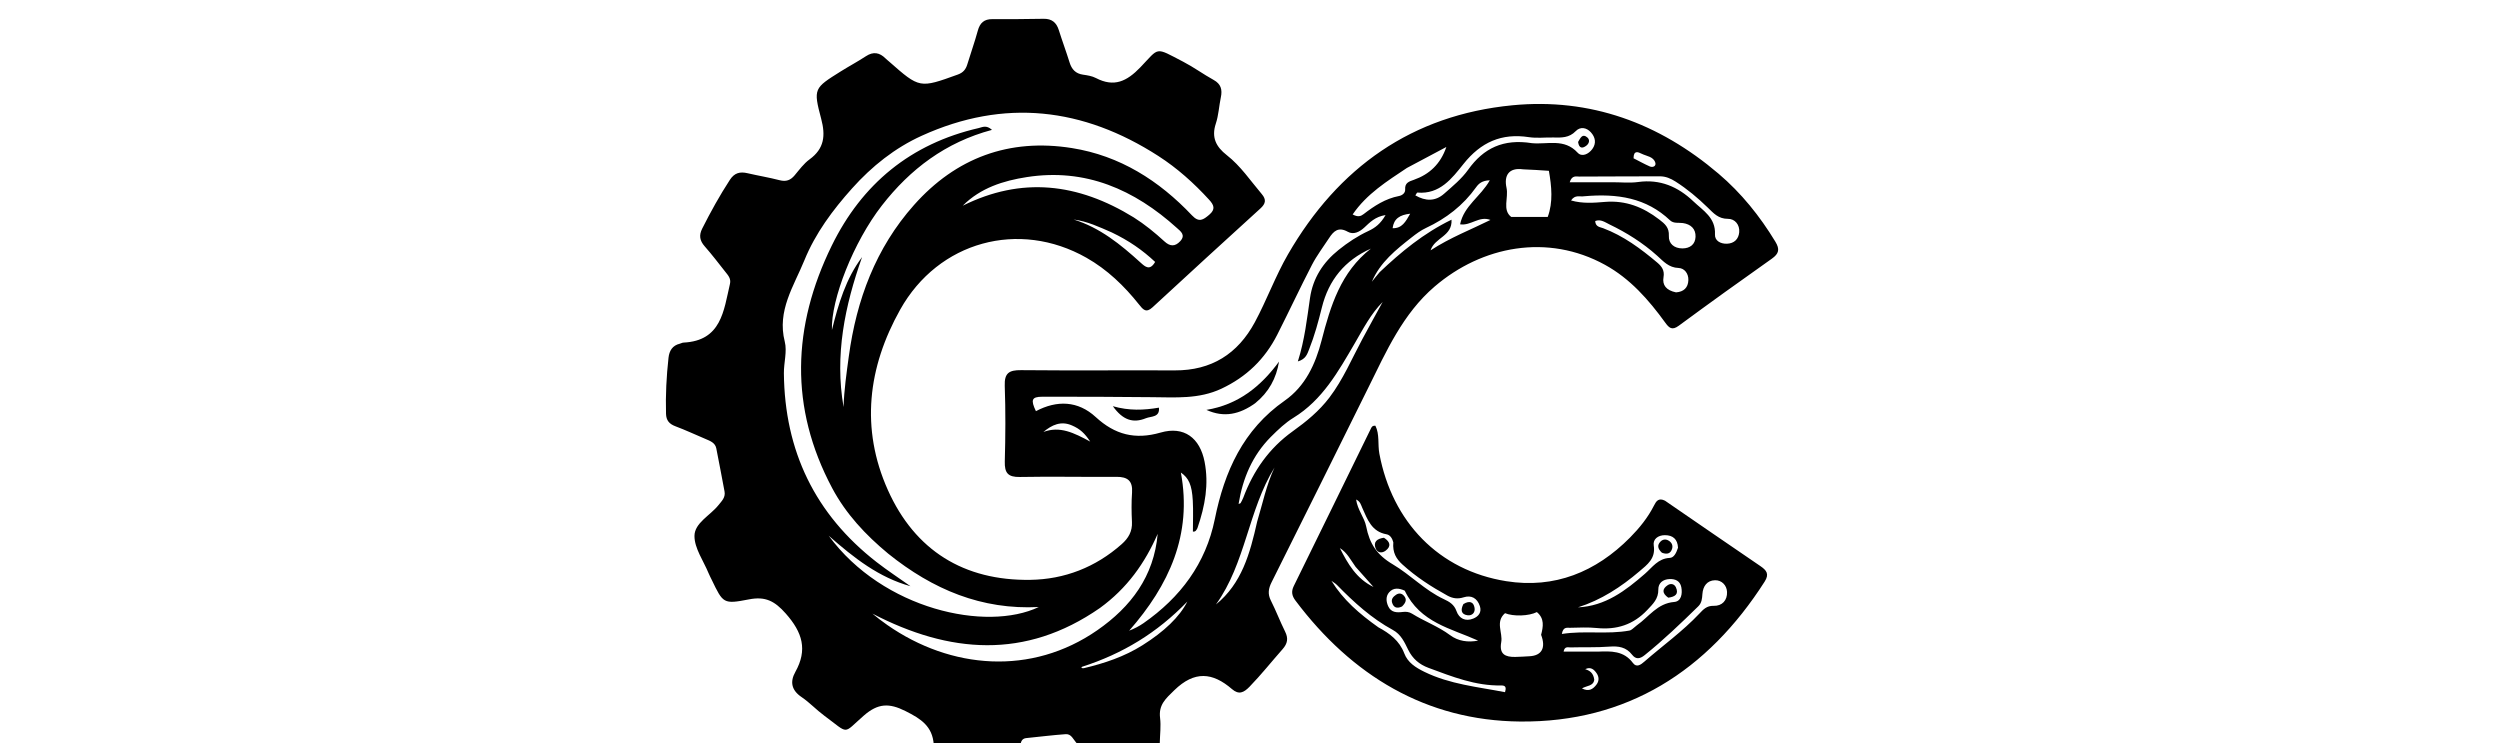
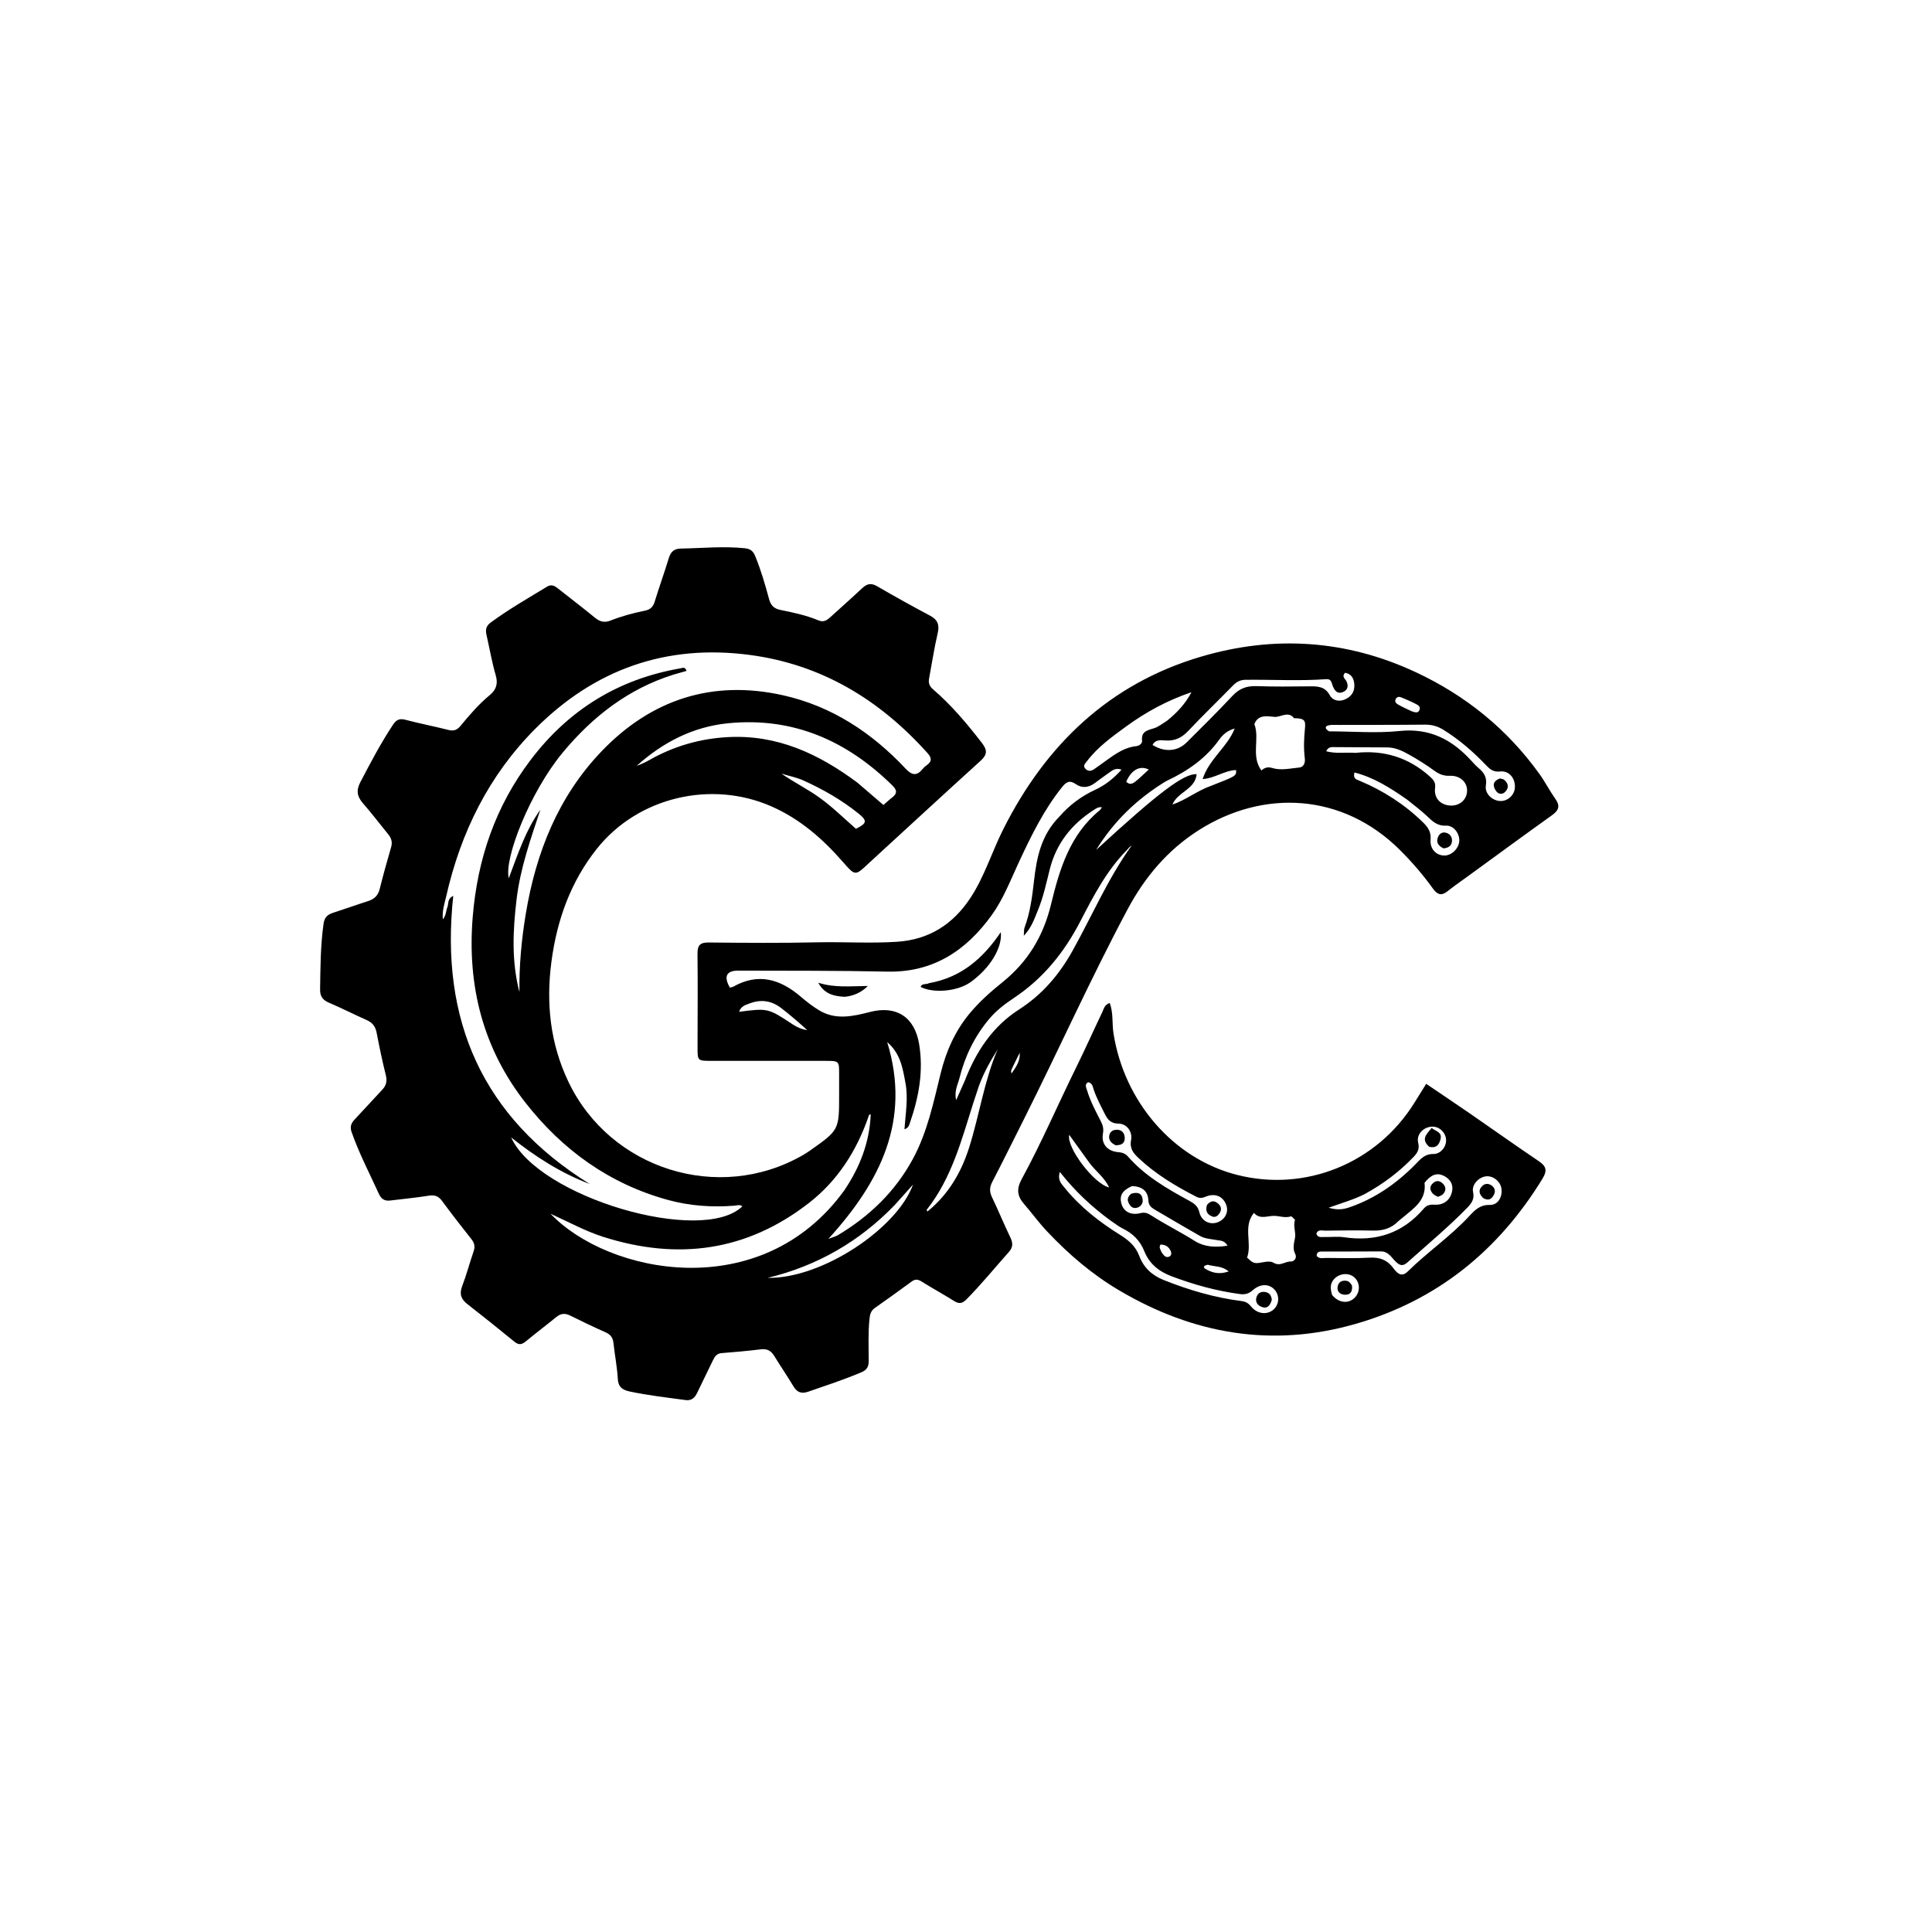
- <svg xmlns="http://www.w3.org/2000/svg" version="1.1" id="Layer_1" x="0px" y="0px" width="100%" viewBox="0 0 1024 304" enable-background="new 0 0 1024 304" xml:space="preserve">
-   <path fill="#000000" opacity="1" stroke="none" d=" M382.469,305   C381.948,297.431 377.19,294.424 370.91,291.266   C364.12,287.851 359.596,288.074 353.815,293.111   C344.961,300.827 348.064,300.832 337.577,293.108   C334.365,290.742 331.606,287.737 328.311,285.513   C324.169,282.717 323.518,279.251 325.756,275.253   C330.857,266.137 328.689,259.051 321.871,251.329   C317.28,246.128 313.461,244.21 306.817,245.498   C296.27,247.544 296.202,247.196 291.511,237.466   C291.077,236.566 290.6,235.682 290.221,234.759   C288.135,229.679 284.425,224.58 284.455,219.506   C284.487,214.198 290.886,211.161 294.258,206.933   C295.612,205.234 297.248,203.763 296.762,201.256   C295.623,195.378 294.584,189.48 293.386,183.615   C292.929,181.378 290.931,180.626 289.065,179.836   C284.925,178.085 280.845,176.175 276.64,174.596   C274.115,173.647 272.879,172.194 272.802,169.469   C272.584,161.794 272.975,154.153 273.822,146.531   C274.142,143.646 275.448,141.488 278.492,140.766   C278.977,140.651 279.44,140.353 279.922,140.331   C295.49,139.597 296.42,127.306 298.994,116.271   C299.496,114.123 298.243,112.791 297.122,111.373   C294.333,107.844 291.604,104.257 288.634,100.884   C286.598,98.572 286.233,96.387 287.625,93.627   C291.079,86.781 294.772,80.092 298.965,73.658   C300.851,70.765 303.118,70.237 306.19,70.95   C310.567,71.967 315.016,72.694 319.362,73.821   C321.991,74.504 323.803,73.824 325.482,71.818   C327.405,69.522 329.237,66.996 331.614,65.262   C337.648,60.859 338.184,55.545 336.364,48.682   C333.062,36.238 333.394,36.128 344.418,29.218   C347.802,27.096 351.344,25.219 354.679,23.025   C357.723,21.022 360.275,21.511 362.72,23.938   C363.192,24.407 363.724,24.814 364.224,25.255   C376.689,36.229 376.675,36.191 392.335,30.532   C394.474,29.759 395.575,28.459 396.199,26.4   C397.598,21.782 399.235,17.23 400.504,12.577   C401.379,9.37 403.099,7.81 406.488,7.833   C413.485,7.882 420.485,7.813 427.482,7.698   C430.821,7.644 432.711,9.21 433.688,12.325   C435.083,16.769 436.716,21.139 438.1,25.586   C438.978,28.406 440.567,30.15 443.603,30.585   C445.405,30.843 447.321,31.143 448.901,31.969   C456.33,35.846 461.562,33.322 467.08,27.581   C475.051,19.287 472.828,19.161 484.672,25.302   C488.95,27.519 492.873,30.414 497.1,32.741   C500.139,34.415 500.714,36.737 500.061,39.85   C499.311,43.429 499.143,47.178 498.003,50.615   C496.126,56.279 498.074,60.104 502.483,63.543   C508.181,67.987 512.189,74.034 516.82,79.489   C518.771,81.786 518.409,83.435 516.265,85.385   C501.479,98.834 486.735,112.33 472.056,125.895   C469.397,128.352 468.166,126.76 466.548,124.726   C460.484,117.102 453.513,110.395 445.008,105.573   C417.376,89.907 384.394,98.829 368.713,126.819   C355.475,150.448 352.397,175.518 363.668,200.709   C374.764,225.506 394.86,237.91 422.024,237.505   C436.012,237.297 448.733,232.374 459.43,222.901   C462.238,220.414 463.834,217.658 463.648,213.794   C463.456,209.804 463.402,205.781 463.683,201.801   C464.025,196.961 461.899,195.272 457.25,195.312   C444.085,195.425 430.915,195.113 417.755,195.371   C412.845,195.467 411.435,193.713 411.563,189.008   C411.843,178.683 411.916,168.335 411.544,158.016   C411.355,152.766 413.36,151.566 418.216,151.614   C439.213,151.822 460.213,151.625 481.212,151.713   C496.199,151.775 506.979,144.975 513.985,131.976   C518.883,122.888 522.391,113.125 527.574,104.152   C548.13,68.569 578.376,47.108 619.492,43.121   C651.392,40.028 679.528,50.395 703.911,71.139   C713.285,79.114 720.832,88.519 727.194,99.002   C729.072,102.099 728.679,103.887 725.74,105.962   C712.946,114.993 700.229,124.135 687.62,133.421   C684.845,135.464 683.649,134.311 682.072,132.137   C675.276,122.763 667.699,114.126 657.385,108.461   C633.865,95.544 607.033,100.741 587.629,117.363   C574.588,128.534 567.825,143.908 560.433,158.841   C547.284,185.405 534.106,211.954 520.851,238.466   C519.553,241.062 519.185,243.291 520.549,245.985   C522.652,250.142 524.303,254.526 526.377,258.698   C527.758,261.475 527.405,263.57 525.34,265.906   C520.819,271.019 516.58,276.369 511.812,281.282   C509.461,283.706 507.436,284.679 504.647,282.274   C496.636,275.367 489.28,274.675 480.996,282.722   C477.385,286.23 474.511,288.742 475.17,294.081   C475.575,297.355 475.13,300.734 475.033,304.533   C463.979,305 452.958,305 441.283,304.72   C439.531,302.871 438.888,300.54 436.49,300.716   C431.102,301.11 425.734,301.774 420.356,302.32   C418.727,302.485 418.196,303.588 418,305   C406.312,305 394.625,305 382.469,305  M363.782,226.754   C354.583,219.148 346.502,210.518 340.868,199.937   C323.295,166.934 324.516,133.671 340.65,100.685   C353.066,75.3 373.062,58.851 400.887,52.448   C402.411,52.097 403.972,51.08 406.32,53.197   C387.298,58.274 372.796,69.291 361.227,84.163   C349.595,99.116 340.334,122.648 340.752,135.187   C343.445,124.39 346.466,114.139 353.112,105.294   C346.035,125.276 341.833,145.524 345.527,166.726   C345.734,159.738 346.74,152.827 347.68,145.911   C350.823,122.794 358.708,101.601 374.359,83.992   C391.575,64.622 413.351,56.564 439.033,60.645   C458.694,63.769 474.751,73.959 488.266,88.249   C491.123,91.27 492.869,90.028 495.293,87.971   C497.97,85.699 497.244,83.984 495.239,81.793   C489.017,74.994 482.195,68.875 474.459,63.894   C443.647,44.058 411.335,40.259 377.554,55.597   C366.515,60.61 357.133,68.099 349.027,77.145   C341.08,86.012 333.974,95.573 329.492,106.585   C325.178,117.183 318.2,127.221 321.44,139.936   C322.462,143.95 321.04,148.537 321.08,152.858   C321.382,184.688 333.833,210.617 359.039,230.221   C363.522,233.708 368.294,236.824 372.933,240.112   C360.073,236.554 349.968,228.687 339.425,219.421   C361.708,249.723 404.071,258.864 425.479,248.635   C402.11,249.838 382.148,241.527 363.782,226.754  M490.464,216.338   C490.059,217.043 489.775,217.901 488.611,217.735   C488.611,213.518 488.802,209.289 488.566,205.083   C488.202,198.582 486.92,195.812 483.686,193.556   C488.418,219.016 478.815,239.725 462.505,258.332   C464.704,257.456 466.626,256.473 468.381,255.249   C483.47,244.728 493.902,230.835 497.584,212.648   C501.551,193.058 509.182,176.014 526.221,164.102   C534.627,158.225 538.816,149.162 541.321,139.45   C544.981,125.257 549.198,111.427 561.523,101.832   C550.805,106.609 544.226,114.727 541.449,125.901   C540.001,131.725 538.443,137.51 536.212,143.083   C535.477,144.919 534.908,147.096 531.603,148.04   C534.433,139.071 535.343,130.523 536.586,122.03   C537.782,113.861 541.945,107.458 548.303,102.353   C552.085,99.316 556.099,96.661 560.508,94.611   C563.214,93.353 565.518,91.64 567.527,88.083   C563.231,88.768 561.071,91.115 558.847,93.179   C556.817,95.064 554.368,96.227 552.054,94.933   C548.17,92.76 546.231,94.7 544.367,97.552   C542.001,101.172 539.36,104.654 537.38,108.477   C532.483,117.936 527.977,127.596 523.159,137.097   C518.098,147.078 510.542,154.402 500.279,159.216   C491.064,163.538 481.478,162.759 471.851,162.684   C456.863,162.567 441.875,162.437 426.888,162.502   C422.574,162.521 422.104,163.791 424.314,168.411   C432.951,163.849 441.538,164.135 448.81,170.824   C456.678,178.061 464.937,180.199 475.379,177.18   C484.995,174.4 491.508,179.376 493.404,189.171   C495.17,198.291 493.655,207.051 490.464,216.338  M450.494,249.061   C419.935,270.26 388.857,267.688 357.328,251.329   C359.27,252.961 361.324,254.523 363.438,255.997   C389.491,274.159 422.52,276.846 449.459,258.142   C463.235,248.578 472.669,236.076 474.189,218.663   C468.978,230.606 461.709,240.924 450.494,249.061  M464.376,89.05   C468.898,91.907 473.018,95.279 476.953,98.884   C479.151,100.896 481.218,101.168 483.412,98.8   C485.752,96.274 483.606,94.778 482.117,93.431   C464.625,77.616 444.581,68.798 420.587,72.535   C411.021,74.024 401.668,76.915 394.334,84.259   C418.421,72.288 441.456,74.942 464.376,89.05  M623.892,69.36   C617.905,68.514 615.99,72.002 617.066,76.903   C617.974,81.038 615.243,85.969 619.006,88.865   C624.261,88.865 628.901,88.865 633.945,88.865   C636.201,82.798 635.536,76.313 634.422,69.965   C630.757,69.716 627.598,69.5 623.892,69.36  M520.488,178.995   C512.998,186.574 509.049,195.814 507.323,206.419   C507.849,206.212 508.078,206.196 508.137,206.087   C508.53,205.36 508.957,204.639 509.245,203.867   C513.364,192.823 519.813,183.594 529.523,176.642   C535.059,172.679 540.325,168.371 544.535,162.824   C550.137,155.444 553.683,146.977 558.008,138.917   C560.744,133.817 563.558,128.758 566.337,123.681   C561.411,128.664 558.334,134.752 554.905,140.624   C548.179,152.141 541.67,163.85 529.787,171.133   C526.497,173.149 523.711,175.787 520.488,178.995  M627.497,58.645   C633.846,59.243 640.734,56.572 646.188,62.533   C647.922,64.428 650.668,63.164 652.216,61.045   C653.946,58.677 653.456,56.216 651.625,54.197   C649.833,52.222 647.287,51.77 645.419,53.71   C642.726,56.506 639.562,56.396 636.217,56.316   C632.893,56.236 629.502,56.679 626.25,56.179   C615.031,54.456 606.564,58.234 599.452,67.147   C594.756,73.032 589.762,79.703 580.538,78.874   C580.384,78.86 580.183,79.362 579.725,80.032   C583.912,82.45 587.888,82.538 591.499,79.36   C594.988,76.291 598.698,73.244 601.363,69.51   C607.67,60.675 615.744,56.769 627.497,58.645  M660.502,74.646   C663.995,74.64 667.543,75.029 670.97,74.552   C679.955,73.302 687.303,76.466 693.593,82.465   C697.547,86.236 702.794,89.152 702.453,96.016   C702.324,98.61 704.733,99.935 707.407,99.825   C710.352,99.705 712.115,97.916 712.379,95.162   C712.678,92.04 710.576,89.614 707.816,89.637   C703.85,89.672 701.845,87.311 699.489,85.019   C695.428,81.068 691.111,77.432 686.317,74.379   C684.315,73.104 682.263,72.203 679.808,72.217   C668.831,72.279 657.854,72.242 646.878,72.323   C645.613,72.332 643.849,71.697 642.958,74.645   C648.732,74.645 654.118,74.645 660.502,74.646  M576.268,68.794   C568.188,74.206 559.855,79.34 554.047,87.838   C556.281,89.057 557.458,88.534 558.546,87.695   C562.913,84.333 567.456,81.36 573.017,80.29   C574.349,80.034 575.654,79.066 575.554,77.586   C575.371,74.867 577.162,74.338 579.111,73.654   C585.474,71.418 590.048,67.192 592.424,60.2   C587.246,62.937 582.067,65.673 576.268,68.794  M565.109,111.482   C573.858,103.211 583.044,95.56 594.544,89.985   C594.937,96.847 587.703,97.189 585.952,102.551   C594.119,97.243 602.483,94.066 610.486,90.091   C605.873,88.296 602.482,92.564 598.059,91.881   C599.586,84.326 606.523,80.476 610.219,73.854   C607.06,73.935 605.661,75.228 604.631,76.673   C599.304,84.145 592.341,89.512 584.077,93.375   C581.992,94.349 580.075,95.768 578.253,97.202   C571.792,102.285 565.32,107.382 561.906,115.413   C562.811,114.258 563.717,113.103 565.109,111.482  M648.849,80.389   C647.192,80.708 645.178,79.583 643.504,82.109   C648.297,83.478 652.952,83.063 657.396,82.7   C665.933,82.002 673.016,84.838 679.607,89.896   C681.953,91.697 683.735,93.158 683.568,96.641   C683.416,99.8 685.756,101.76 689.132,101.749   C692.244,101.739 694.37,100.094 694.494,97.01   C694.627,93.735 692.535,91.825 689.311,91.367   C687.525,91.113 685.528,91.647 684.058,90.253   C674.323,81.024 662.486,79.185 648.849,80.389  M686.498,119.755   C689.637,119.535 691.456,117.856 691.555,114.719   C691.64,112.029 689.938,109.842 687.536,109.761   C683.495,109.624 681.311,107.019 678.754,104.724   C672.893,99.466 666.293,95.312 659.227,91.912   C657.48,91.071 655.641,89.647 653.393,90.534   C653.516,92.956 655.36,92.986 656.625,93.463   C665.003,96.623 672.039,101.855 678.799,107.546   C680.678,109.129 681.856,110.774 681.377,113.531   C680.812,116.782 682.48,118.931 686.498,119.755  M514.94,213.622   C517.184,206.212 518.712,198.575 522.042,191.494   C511.228,209.021 510.249,230.666 498.049,247.592   C508.624,238.994 511.965,226.847 514.94,213.622  M455.363,95.197   C450.319,93 445.333,90.631 439.758,89.914   C450.549,93.238 458.999,100.137 467.131,107.521   C469.086,109.297 470.967,111.033 473.143,107.286   C468.013,102.461 462.345,98.529 455.363,95.197  M443.204,273.117   C442.827,273.418 442.893,273.62 443.407,273.701   C443.569,273.727 443.746,273.737 443.904,273.7   C452.36,271.7 460.534,268.966 467.945,264.299   C476.837,258.699 483.132,252.718 486.346,246.392   C473.889,259.279 459.797,267.785 443.204,273.117  M439.097,174.269   C434.581,172.288 430.892,174.012 427.376,176.939   C434.122,174.401 439.86,177.264 446.553,180.882   C444.33,177.504 442.381,175.684 439.097,174.269  M669.101,64.834   C671.309,65.956 673.476,67.172 675.74,68.167   C677.07,68.752 678.437,67.998 678.019,66.633   C677.246,64.112 674.435,63.982 672.431,62.981   C670.978,62.256 669.124,61.432 669.101,64.834  M570.407,93.479   C574.251,93.577 575.706,90.896 577.626,87.53   C573.362,88.003 570.913,89.545 570.407,93.479  z" />
-   <path fill="#000000" opacity="1" stroke="none" d=" M681.995,205.091   C695.184,214.136 708.049,223.038 720.992,231.827   C723.565,233.574 724.809,235.091 722.802,238.23   C699.403,274.844 666.352,295.948 622.641,295.539   C584.129,295.18 553.684,276.68 530.62,245.996   C529.159,244.054 528.816,242.301 529.927,240.044   C540.509,218.538 551.024,197 561.556,175.47   C561.851,174.869 562.151,174.291 563.363,174.384   C565.143,177.896 564.271,182.007 564.988,185.825   C570.232,213.764 589.314,233.659 616.968,238.056   C636.735,241.199 653.666,234.308 667.653,220.187   C671.522,216.282 674.984,211.993 677.494,207.036   C678.384,205.278 679.359,203.764 681.995,205.091  M631.239,260.025   C632.112,256.646 632.672,253.326 629.496,250.709   C626.222,252.378 619.857,252.559 616.463,251.159   C612.374,254.697 615.608,259.118 614.903,263.053   C614.014,268.004 616.578,269.137 620.622,269.078   C622.582,269.049 624.541,268.901 626.5,268.798   C631.497,268.536 633.273,265.376 631.239,260.025  M654.44,266.908   C659.807,266.695 665.091,266.467 668.854,271.562   C670.348,273.584 672.113,272.241 673.556,270.981   C681.06,264.428 689.207,258.615 696.072,251.327   C697.644,249.657 699.071,248.06 701.898,248.15   C705.418,248.262 707.555,245.856 707.394,242.431   C707.269,239.772 705.259,237.611 702.484,237.667   C699.214,237.733 697.532,240.111 697.305,243.308   C697.173,245.166 697.064,246.931 695.616,248.346   C688.517,255.289 681.36,262.16 673.604,268.386   C671.688,269.924 670.036,270.159 668.493,268.167   C666.069,265.039 662.953,264.568 659.197,264.856   C653.904,265.261 648.564,265.033 643.247,265.183   C642.319,265.21 640.863,264.587 640.447,266.908   C644.892,266.908 649.177,266.908 654.44,266.908  M570.701,222.138   C570.302,220.594 569.439,219.112 567.937,218.848   C561.796,217.769 560.116,212.746 558.008,208.065   C557.451,206.829 557.199,205.398 555.46,204.595   C556.061,208.889 558.878,212.026 559.578,215.597   C560.96,222.651 563.892,227.254 570.512,231.166   C577.667,235.394 583.63,241.775 591.382,245.401   C593.691,246.482 595.626,247.592 596.582,250.321   C597.657,253.386 600.275,254.655 603.434,253.38   C605.577,252.516 607.013,250.819 606.142,248.226   C605.064,245.014 602.684,243.651 599.52,244.66   C597.048,245.447 594.955,245.11 592.836,243.944   C586.262,240.327 579.99,236.282 574.418,231.198   C571.938,228.935 570.338,226.41 570.701,222.138  M564.574,256.946   C569.188,259.43 573.201,262.398 575.185,267.619   C576.611,271.374 579.804,273.405 583.392,275.166   C593.846,280.296 605.26,281.339 616.461,283.519   C616.867,282.034 617.065,280.718 614.942,280.763   C604.366,280.985 594.784,277.135 585.124,273.558   C581.349,272.161 578.622,269.842 576.805,266.161   C575.288,263.087 573.896,259.868 570.517,258.033   C561.797,253.296 554.546,246.68 547.654,239.635   C546.99,238.956 546.123,238.474 545.35,237.9   C550.173,245.691 556.782,251.419 564.574,256.946  M670.464,256.122   C675.38,252.681 678.813,247.114 685.768,246.564   C688.644,246.336 689.188,243.22 688.67,240.537   C688.174,237.961 686.263,237.097 683.848,237.184   C681.105,237.284 679.207,238.837 679.249,241.467   C679.31,245.287 677.083,247.348 674.734,249.836   C669.001,255.912 662.169,258.056 654.026,257.237   C650.397,256.872 646.704,257.066 643.043,257.142   C641.892,257.166 640.257,256.645 639.731,259.672   C649.129,258.2 658.314,259.947 667.44,258.275   C668.329,258.112 669.078,257.182 670.464,256.122  M687.317,224.337   C687.143,220.89 685.257,219.184 681.878,219.207   C679.135,219.226 676.962,220.841 677.374,223.43   C678.222,228.764 674.756,231.248 671.499,234.024   C663.992,240.42 655.851,245.757 646.329,248.774   C657.535,248.265 665.824,241.929 673.747,235.033   C676.842,232.339 679.143,228.75 683.905,228.521   C685.599,228.44 686.555,226.668 687.317,224.337  M575.386,241.937   C573.11,240.901 570.773,240.555 568.98,242.622   C567.552,244.266 567.749,246.403 568.596,248.296   C569.77,250.922 572.125,250.966 574.552,250.661   C575.898,250.492 577.176,250.612 578.382,251.365   C583.442,254.524 589.113,256.547 593.966,260.168   C597.283,262.641 601.344,263.201 605.438,262.397   C594.348,257.376 581.706,255.101 575.386,241.937  M555.253,232.177   C553.281,229.462 551.808,226.332 548.8,224.481   C552.053,230.905 555.61,237.078 562.581,240.422   C560.29,237.857 557.999,235.292 555.253,232.177  M653.007,278.389   C652.709,281.079 649.923,280.788 647.966,281.979   C650.926,283.479 652.563,282.17 653.92,280.404   C655.033,278.956 655.015,277.286 653.989,275.779   C652.891,274.166 651.525,273.004 649.295,274.098   C651.2,274.694 652.639,275.63 653.007,278.389  z" />
-   <path fill="#000000" opacity="1" stroke="none" d=" M514.073,165.196   C507.792,169.671 501.429,171.207 494.142,167.89   C507.108,165.758 516.368,158.381 523.896,148.111   C522.76,154.927 519.761,160.609 514.073,165.196  z" />
-   <path fill="#000000" opacity="1" stroke="none" d=" M474.7,166.976   C475.127,171.034 471.463,170.451 469.373,171.302   C464.014,173.485 459.869,172.011 455.823,166.384   C462.543,168.295 468.475,168.03 474.7,166.976  z" />
-   <path fill="#000000" opacity="1" stroke="none" d=" M646.384,58.155   C647.339,56.52 648.114,54.595 650.108,56.24   C651.334,57.251 650.951,58.727 649.809,59.627   C648.237,60.866 646.792,60.93 646.384,58.155  z" />
-   <path fill="#000000" opacity="1" stroke="none" d=" M566.871,220.262   C569.517,221.955 569.855,223.803 567.573,225.539   C566.051,226.697 564.196,226.514 563.453,224.595   C562.426,221.939 564.027,220.635 566.871,220.262  z" />
-   <path fill="#000000" opacity="1" stroke="none" d=" M599.424,247.407   C601.887,245.94 603.572,246.478 603.984,249.002   C604.294,250.905 602.989,252.278 601.086,252.011   C598.492,251.649 598.144,249.848 599.424,247.407  z" />
-   <path fill="#000000" opacity="1" stroke="none" d=" M683.315,244.807   C680.673,242.955 680.824,241.158 683.121,239.662   C684.337,238.87 685.787,239.14 686.451,240.576   C687.727,243.338 686.149,244.452 683.315,244.807  z" />
-   <path fill="#000000" opacity="1" stroke="none" d=" M680.716,226.391   C679.039,224.817 678.659,223.347 680.134,221.839   C681.043,220.909 682.217,220.742 683.341,221.363   C684.617,222.068 685.314,223.263 684.908,224.703   C684.358,226.657 682.961,227.258 680.716,226.391  z" />
-   <path fill="#000000" opacity="1" stroke="none" d=" M574.269,248.414   C572.013,249.497 570.764,248.692 570.2,246.837   C569.751,245.36 570.699,244.365 571.844,243.604   C572.941,242.876 574.028,242.952 574.947,243.91   C576.427,245.454 575.84,246.861 574.269,248.414  z" />
+ <svg xmlns="http://www.w3.org/2000/svg" version="1.1" id="Layer_1" x="0px" y="0px" width="100%" viewBox="0 0 1024 1024" enable-background="new 0 0 1024 1024" xml:space="preserve">
+   <path fill="#000000" opacity="1" stroke="none" d=" M460.5,457.495   C453.323,464.286 453.29,464.315 447.019,457.135   C436.178,444.719 424.12,434.065 408.718,427.333   C376.85,413.403 338.167,422.531 316.463,449.722   C302.469,467.255 295.206,487.581 292.285,509.606   C289.353,531.71 291.577,553.083 301.306,573.434   C323.455,619.769 380.957,637.821 425.397,612.318   C426.696,611.573 427.97,610.773 429.194,609.912   C444.794,598.933 444.79,598.929 444.751,579.887   C444.744,576.387 444.743,572.888 444.754,569.388   C444.775,562.309 444.779,562.287 437.437,562.282   C417.273,562.269 397.109,562.282 376.945,562.272   C369.722,562.269 369.71,562.252 369.716,555.104   C369.729,538.606 369.882,522.107 369.69,505.612   C369.638,501.122 370.932,499.493 375.611,499.541   C394.759,499.737 413.917,499.886 433.058,499.452   C447.206,499.132 461.341,500.091 475.496,499.159   C492.483,498.041 505.112,489.851 514.256,476.052   C521.742,464.754 525.659,451.65 531.709,439.598   C554.223,394.752 587.965,362.379 636.605,348.034   C675.27,336.63 713.548,339.032 750.55,356.352   C776.948,368.709 798.766,386.413 815.79,410.015   C818.899,414.325 821.329,419.122 824.4,423.464   C827.062,427.226 826.128,429.557 822.597,432.082   C807.691,442.739 792.921,453.586 778.105,464.368   C774.469,467.014 770.748,469.554 767.244,472.365   C763.965,474.995 761.782,474.172 759.489,470.979   C754.235,463.665 748.369,456.866 741.97,450.494   C711.674,420.328 669.697,418.154 635.309,440.052   C618.808,450.559 606.715,464.963 597.656,481.941   C578.127,518.541 561.175,556.426 542.555,593.482   C537.023,604.492 531.578,615.547 525.904,626.484   C524.451,629.287 524.383,631.619 525.741,634.457   C529.12,641.515 532.09,648.769 535.483,655.82   C536.878,658.719 537.02,660.99 534.769,663.518   C527.24,671.971 520.099,680.764 512.12,688.825   C509.917,691.05 508.173,691.111 505.636,689.521   C499.996,685.985 494.131,682.806 488.497,679.259   C486.511,678.01 485.08,677.841 483.139,679.277   C476.714,684.029 470.19,688.648 463.665,693.262   C461.7,694.652 461.106,696.536 460.869,698.814   C460.089,706.3 460.404,713.801 460.439,721.293   C460.454,724.347 459.514,726.074 456.547,727.338   C447.337,731.264 437.838,734.338 428.4,737.614   C424.751,738.881 422.447,737.974 420.497,734.72   C417.244,729.293 413.667,724.062 410.353,718.669   C408.689,715.962 406.633,714.759 403.336,715.161   C396.399,716.007 389.431,716.638 382.462,717.177   C379.805,717.383 378.788,719.096 377.819,721.095   C375.061,726.79 372.26,732.466 369.534,738.177   C368.272,740.823 366.562,742.504 363.339,742.064   C353.452,740.713 343.534,739.601 333.752,737.522   C329.875,736.698 327.673,735.16 327.428,730.701   C327.082,724.406 325.827,718.167 325.155,711.883   C324.857,709.097 323.711,707.385 321.095,706.221   C314.708,703.377 308.394,700.361 302.136,697.244   C299.373,695.868 297.146,696.183 294.798,698.101   C289.508,702.421 284.042,706.526 278.787,710.887   C276.676,712.639 275.026,713.074 272.71,711.179   C264.46,704.428 256.131,697.77 247.728,691.209   C244.404,688.615 243.362,685.873 244.95,681.715   C247.264,675.658 248.909,669.349 251.036,663.215   C251.906,660.704 251.454,658.8 249.853,656.771   C244.591,650.103 239.344,643.417 234.331,636.564   C232.371,633.884 230.309,633.228 227.09,633.754   C220.365,634.852 213.56,635.451 206.793,636.304   C203.906,636.668 202.071,635.501 200.873,632.88   C195.891,621.985 190.334,611.352 186.352,600.006   C185.362,597.183 186.115,595.298 188.009,593.301   C192.937,588.105 197.7,582.753 202.62,577.549   C204.771,575.273 205.271,572.964 204.488,569.844   C202.627,562.429 201.082,554.929 199.637,547.42   C199.013,544.173 197.503,542.06 194.455,540.707   C187.758,537.732 181.229,534.376 174.487,531.515   C171.119,530.087 169.599,528.185 169.657,524.411   C169.836,512.758 169.849,501.124 171.505,489.533   C172.001,486.06 173.718,484.703 176.652,483.762   C182.835,481.778 188.943,479.564 195.128,477.589   C198.439,476.531 200.407,474.603 201.269,471.12   C203.107,463.694 205.185,456.325 207.313,448.975   C208.101,446.253 207.391,444.151 205.68,442.072   C201.234,436.67 197.03,431.059 192.42,425.803   C189.27,422.213 188.676,418.987 190.985,414.574   C196.394,404.236 201.801,393.927 208.261,384.183   C209.99,381.575 211.625,380.645 214.803,381.483   C222.36,383.474 230.053,384.951 237.63,386.873   C240.45,387.587 242.246,386.962 244.093,384.721   C248.859,378.938 253.755,373.245 259.563,368.437   C262.956,365.628 264.08,362.465 262.743,357.898   C260.692,350.889 259.478,343.636 257.854,336.499   C257.251,333.85 257.545,331.824 260.021,329.999   C269.565,322.962 279.839,317.104 289.934,310.949   C292.261,309.531 293.932,310.463 295.757,311.919   C302.267,317.112 308.927,322.121 315.355,327.413   C317.968,329.563 320.412,330.169 323.59,328.907   C329.478,326.569 335.598,324.929 341.805,323.677   C344.537,323.125 346.113,321.778 346.961,319.011   C349.351,311.215 352.129,303.539 354.501,295.738   C355.529,292.354 357.375,290.807 360.916,290.745   C372.224,290.547 383.511,289.403 394.846,290.589   C397.857,290.904 399.26,292.23 400.293,294.767   C403.312,302.185 405.56,309.851 407.633,317.564   C408.508,320.816 410.175,322.577 413.609,323.27   C420.454,324.651 427.324,326.108 433.802,328.81   C436.487,329.93 438.221,328.829 440.034,327.174   C445.693,322.006 451.447,316.94 457.037,311.699   C459.57,309.324 461.781,308.889 464.981,310.762   C474.176,316.145 483.519,321.287 492.925,326.297   C496.971,328.451 498.046,331.136 496.991,335.637   C495.134,343.559 493.94,351.636 492.432,359.642   C491.99,361.992 492.634,363.734 494.515,365.344   C504.307,373.728 512.513,383.54 520.389,393.713   C523.421,397.63 523.297,399.999 519.711,403.253   C499.976,421.161 480.389,439.234 460.5,457.495  M357.001,357.557   C332.985,365.075 314.019,379.864 298.204,398.942   C281.005,419.689 267.09,454.893 269.657,465.512   C274.527,452.543 278.637,439.984 286.409,429.159   C281.187,444.82 275.744,460.294 273.781,476.776   C271.819,493.244 271.087,509.598 275.314,525.836   C275.125,511.955 276.379,498.239 278.64,484.568   C284.034,451.943 295.869,422.117 318.991,398.05   C345.295,370.67 377.675,360.15 415.062,368.515   C440.837,374.282 462.14,388.342 480.086,407.503   C483.346,410.984 485.944,411.354 488.985,407.611   C489.609,406.843 490.365,406.137 491.18,405.576   C494.163,403.521 493.766,401.567 491.522,399.068   C466.162,370.821 435.433,352.163 397.39,347.13   C353.095,341.27 315.092,354.771 283.705,386.274   C259.061,411.008 244.176,441.221 236.493,475.09   C235.643,478.837 234.265,482.605 234.727,487.293   C236.577,484.965 236.348,482.679 237.13,480.775   C237.863,478.988 236.954,476.405 240.238,474.83   C233.085,540.798 255.752,592.234 312.565,627.539   C297.016,621.634 283.579,612.912 270.922,602.855   C285.251,634.609 372.237,660.073 393.474,639.375   C392.106,638.293 390.627,638.929 389.165,639.043   C377.277,639.969 365.52,639.149 354.004,635.986   C322.976,627.463 298.193,609.56 278.549,584.506   C255.885,555.599 247.586,522.385 250.54,486.066   C253.041,455.317 262.61,427.237 281.456,402.502   C301.559,376.117 327.802,359.95 360.486,354.262   C361.664,354.057 363.104,353.212 363.875,355.59   C361.794,356.192 359.773,356.776 357.001,357.557  M561.402,432.926   C566.727,426.81 573.03,422.033 580.424,418.63   C585.721,416.192 590.228,412.637 594.427,407.945   C591.341,406.762 589.534,408.363 587.708,409.631   C585.112,411.435 582.604,413.366 580.041,415.218   C576.865,417.513 573.361,417.814 570.233,415.617   C566.859,413.247 565.048,414.531 562.867,417.251   C553.187,429.326 546.499,443.092 540.021,456.991   C535.592,466.496 531.815,476.439 525.691,484.954   C512.147,503.785 494.644,515.516 470.233,514.976   C443.927,514.394 417.603,514.546 391.287,514.446   C384.997,514.422 383.448,517.586 386.853,523.445   C387.437,523.289 388.132,523.243 388.679,522.936   C401.994,515.453 413.599,518.99 424.437,528.283   C427.461,530.877 430.653,533.35 434.047,535.421   C442.831,540.78 451.942,538.725 461.121,536.359   C475.144,532.744 484.765,539.087 487.142,553.28   C489.545,567.629 487.021,581.433 482.333,594.967   C481.869,596.308 481.542,597.911 479.377,598.52   C479.943,590.302 481.422,582.307 479.943,574.19   C478.49,566.207 477.244,558.301 470.232,552.331   C482.943,593.889 466.638,626.324 439.073,656.625   C441.67,655.634 442.987,655.339 444.087,654.681   C460.845,644.644 474.483,631.567 483.863,614.223   C491.58,599.956 494.768,584.243 498.605,568.762   C501.503,557.075 506.221,546.451 513.927,537.155   C519.064,530.957 525.049,525.656 531.276,520.651   C544.758,509.814 553.011,496.201 557.108,479.18   C561.543,460.753 567.086,442.343 582.824,429.51   C583.272,429.145 583.544,428.563 584.058,427.863   C582.005,427.594 580.798,428.622 579.622,429.375   C567.938,436.863 559.833,447.103 556.416,460.671   C554.545,468.096 552.984,475.608 550.014,482.687   C548.198,487.014 546.786,491.635 542.641,495.973   C542.814,493.821 542.658,492.634 543.029,491.645   C546.041,483.615 547.09,475.219 548.059,466.77   C549.457,454.581 551.776,442.677 561.402,432.926  M447.467,630.96   C455.697,618.774 460.885,605.552 461.505,590.607   C460.304,590.814 460.406,591.597 460.202,592.179   C453.873,610.18 443.945,625.774 428.783,637.573   C395.759,663.272 359.196,668.111 319.78,655.579   C310.271,652.555 301.556,647.73 291.783,643.303   C322.333,675.341 403.365,691.791 447.467,630.96  M454.553,414.904   C459.068,418.785 463.582,422.666 468.24,426.669   C470.029,425.117 471.332,423.852 472.77,422.767   C475.502,420.703 475.65,418.943 473.047,416.379   C448.906,392.603 420.486,380.005 386.153,383.314   C367.368,385.125 351.37,393.419 337.441,405.917   C339.9,405.077 342.225,403.936 344.477,402.667   C357.305,395.436 371.066,391.478 385.765,390.686   C411.766,389.285 433.751,399.372 454.553,414.904  M511.337,572.88   C517.257,557.44 526.052,544.056 540.175,535.004   C552.453,527.134 561.486,516.469 568.452,503.969   C578.818,485.368 587.219,465.665 599.764,448.189   C598.64,448.777 598.024,449.786 597.216,450.606   C586.405,461.564 579.458,475.109 572.494,488.513   C564.028,504.809 552.96,518.531 537.607,528.788   C532.794,532.003 528.11,535.509 524.309,540.038   C516.565,549.266 511.434,559.793 508.538,571.419   C507.674,574.89 505.639,578.237 506.783,583.088   C508.468,579.309 509.746,576.44 511.337,572.88  M685.866,380.658   C682.849,376.683 678.852,380.193 675.507,379.962   C672.453,379.751 666.829,378.29 664.845,383.812   C667.814,391.556 662.9,400.715 668.595,408.382   C670.332,406.739 672.147,406.393 674.23,407.033   C679.063,408.518 683.932,407.232 688.724,406.793   C690.383,406.641 691.968,405.021 691.579,401.978   C690.915,396.791 691.115,391.409 691.644,386.179   C692.087,381.808 691.484,380.72 685.866,380.658  M618.518,382.033   C623.784,377.819 628.316,372.983 631.502,366.892   C618.888,371.146 607.409,377.347 596.793,385.099   C589.289,390.58 581.7,396.024 576.015,403.571   C575.145,404.724 573.793,405.927 575.287,407.465   C576.64,408.857 578.231,408.819 579.803,407.738   C580.76,407.08 581.694,406.388 582.652,405.732   C588.776,401.536 594.358,396.333 602.252,395.471   C603.833,395.298 605.482,394.077 605.319,392.631   C604.729,387.399 608.472,387.062 611.926,385.897   C614.072,385.173 615.942,383.63 618.518,382.033  M713.519,360.81   C714.942,363.539 714.375,365.871 711.507,366.913   C708.686,367.938 707.326,365.889 706.361,363.524   C705.718,361.948 705.697,359.776 703,359.972   C688.703,361.013 674.387,360.139 660.08,360.309   C657.327,360.341 655.394,361.416 653.549,363.298   C645.627,371.38 637.486,379.253 629.713,387.474   C626.349,391.031 622.709,392.782 617.837,392.478   C615.34,392.323 612.438,391.786 610.888,394.849   C617.281,398.84 624.123,398.336 628.999,393.449   C637.112,385.318 645.339,377.288 653.16,368.881   C656.78,364.99 660.683,363.478 665.905,363.661   C675.218,363.987 684.551,363.885 693.873,363.777   C698.328,363.725 702.244,363.745 704.852,368.564   C706.285,371.211 709.674,372.121 712.843,370.721   C716.18,369.247 718.053,366.708 717.823,362.872   C717.624,359.564 716.317,357.248 712.985,356.574   C711.306,358.158 712.234,359.197 713.519,360.81  M642.056,416.433   C655.307,411.267 655.307,411.267 655.153,408.146   C649.053,408.324 643.923,412.494 637.41,412.932   C640.924,402.198 650.541,395.969 654.413,386.137   C650.766,387.081 648.179,389.27 646.312,391.894   C639.164,401.941 629.486,408.644 618.534,413.795   C618.083,414.007 617.646,414.255 617.223,414.519   C602.815,423.509 590.676,434.782 580.951,450.501   C614.368,419.809 627.346,410.067 634.244,410.305   C633.489,418.45 624.167,419.685 621.399,426.434   C628.537,424.057 634.352,419.149 642.056,416.433  M704.398,387.624   C716.884,387.65 729.477,388.719 741.828,387.441   C757.735,385.796 769.518,391.943 779.703,403.063   C780.939,404.412 782.158,405.804 783.555,406.974   C786.495,409.438 788.269,411.946 787.536,416.321   C786.794,420.743 791.266,424.709 795.648,424.554   C799.579,424.415 802.859,421.065 802.936,417.11   C803.031,412.236 799.723,408.374 794.998,408.903   C791.575,409.286 789.729,407.762 787.734,405.67   C780.933,398.537 773.553,392.11 765.151,386.877   C762.074,384.961 758.954,384.036 755.287,384.075   C739.805,384.239 724.321,384.184 708.838,384.22   C707.341,384.224 705.799,384.091 704.359,384.4   C702.345,384.832 701.847,385.95 704.398,387.624  M718.502,399.034   C733.556,397.406 746.744,401.524 758.02,411.723   C759.845,413.373 760.997,414.818 760.625,417.644   C759.93,422.922 763.389,426.632 768.604,426.954   C773.631,427.265 777.521,423.839 777.585,419.046   C777.645,414.553 773.804,410.96 768.523,411.19   C765.298,411.331 762.868,410.41 760.302,408.542   C756.011,405.416 751.487,402.563 746.852,399.97   C743.253,397.957 739.501,396.133 735.13,396.143   C725.978,396.165 716.826,395.988 707.674,395.987   C706.056,395.986 704.055,395.594 702.914,398.183   C707.98,399.574 712.793,398.668 718.502,399.034  M517.695,579.073   C517.119,580.812 516.525,582.544 515.969,584.289   C509.658,604.092 504.471,624.384 491.207,641.165   C491.114,641.282 491.352,641.659 491.518,642.167   C502.624,633.17 509.472,621.438 513.648,608.269   C519.106,591.061 521.579,572.971 528.771,556.206   C524.396,563.233 520.313,570.36 517.695,579.073  M745.746,423.776   C737.121,417.768 728.33,412.101 717.881,409.424   C716.977,412.841 719.062,413.166 720.704,413.856   C733.273,419.13 744.521,426.379 754.293,435.943   C756.945,438.538 758.592,441.058 758.243,445.053   C757.818,449.918 761.12,453.354 765.435,453.447   C769.261,453.529 773.105,449.903 773.443,445.894   C773.774,441.972 770.566,437.42 766.467,437.615   C761.74,437.84 759.218,435.288 756.291,432.505   C753.163,429.531 749.663,426.947 745.746,423.776  M474.207,638.702   C455.516,658.064 433.09,670.968 406.861,677.296   C435.82,677.781 475.632,650.95 483.913,627.849   C480.644,631.517 477.671,634.853 474.207,638.702  M453.663,439.277   C459.568,436.378 459.772,435.001 454.984,431.153   C446.092,424.007 436.265,418.383 425.919,413.705   C422.214,412.029 418.107,411.243 414.183,410.051   C420.971,414.74 428.124,418.252 434.625,422.961   C441.27,427.775 447.073,433.501 453.663,439.277  M396.732,532.056   C394.643,532.791 392.625,533.601 391.741,536.274   C407.038,534.31 407.047,534.297 420.214,542.979   C422.555,544.522 425.032,545.589 427.833,545.964   C423.42,541.919 418.928,538.073 414.263,534.45   C409.202,530.522 403.588,529.295 396.732,532.056  M748.258,377.007   C749.83,377.454 751.708,378.353 752.429,376.09   C753.002,374.286 751.2,373.518 749.939,372.871   C747.596,371.669 745.159,370.641 742.721,369.637   C741.567,369.161 740.375,369.256 739.739,370.542   C739.067,371.901 739.981,372.822 740.981,373.395   C743.12,374.619 745.361,375.667 748.258,377.007  M603.409,412.908   C605.208,411.247 607.007,409.586 608.859,407.877   C604.184,405.53 599.642,408.049 596.933,414.322   C599.344,416.694 601.087,414.793 603.409,412.908  M536.198,566.71   C536.094,567.021 535.932,567.326 535.903,567.644   C535.878,567.931 535.999,568.232 536.141,568.977   C538.535,565.51 540.784,562.384 540.474,558   C539.107,560.714 537.741,563.427 536.198,566.71  z" />
+   <path fill="#000000" opacity="1" stroke="none" d=" M555.148,652.844   C550.533,647.995 546.845,642.824 542.705,638.059   C538.935,633.718 538.844,629.876 541.481,625.037   C552.004,605.722 560.673,585.491 570.39,565.775   C575.173,556.069 579.582,546.178 584.249,536.413   C585.065,534.704 585.402,532.512 588.18,531.584   C590.161,536.85 589.342,542.426 590.175,547.716   C595.905,584.12 621.978,614.163 655.701,622.722   C691.904,631.912 729.588,616.631 749.551,584.664   C751.559,581.449 753.559,578.231 755.914,574.449   C763.893,579.861 771.596,585.015 779.224,590.277   C791.288,598.598 803.23,607.098 815.375,615.296   C819.395,618.009 820.343,620.162 817.508,624.794   C794.165,662.945 761.568,689.297 718.515,701.686   C674.308,714.406 632.523,707.159 593.22,683.939   C579.064,675.576 566.643,665.045 555.148,652.844  M686.394,646.556   C685.651,645.903 684.685,644.553 684.203,644.709   C681.307,645.642 678.401,644.58 675.657,644.441   C672.01,644.256 667.747,646.588 664.622,642.856   C658.626,650.122 663.784,658.869 660.971,666.561   C662.773,667.983 663.752,669.857 667.095,669.402   C669.542,669.07 672.957,668.024 674.971,669.258   C678.517,671.429 681.137,668.439 684.242,668.633   C685.38,668.704 687.885,667.223 686.325,664.257   C685.118,661.962 685.855,658.547 686.317,656.492   C687.058,653.194 685.211,649.992 686.394,646.556  M588.628,646.941   C578.751,639.697 569.794,631.438 561.74,621.143   C560.408,625.451 562.54,627.395 564.124,629.363   C572.362,639.597 582.564,647.592 593.634,654.484   C598.142,657.291 601.851,660.445 603.808,665.614   C606.14,671.771 610.374,675.88 616.805,678.447   C630.171,683.783 643.812,687.791 658.077,689.6   C660.242,689.875 661.665,690.714 663.03,692.404   C666.27,696.416 671.432,697.083 674.85,694.206   C677.913,691.629 678.352,687.022 675.832,683.893   C672.976,680.346 668.106,680.184 663.967,683.857   C661.884,685.706 659.83,686.226 657.149,685.871   C644.721,684.223 632.772,680.893 621.047,676.482   C614.256,673.926 609.159,669.861 606.483,663.114   C604.268,657.53 600.389,653.748 595.075,651.146   C593,650.131 591.165,648.625 588.628,646.941  M633.663,634.078   C622.805,628.511 612.426,622.224 603.482,613.814   C600.778,611.271 598.622,608.771 599.492,604.33   C600.391,599.737 597.155,595.564 592.796,595.531   C588.861,595.502 587.139,593.528 585.65,590.542   C583.495,586.222 581.158,581.996 579.647,577.375   C579.158,575.879 578.935,574.031 576.734,573.595   C574.722,574.754 575.682,576.298 576.151,577.858   C577.887,583.64 580.696,588.945 583.45,594.265   C584.557,596.405 585.047,598.334 584.579,600.87   C583.589,606.237 586.907,610.153 592.543,610.639   C594.658,610.822 596.374,611.3 597.809,612.942   C606.863,623.302 618.566,630.029 630.433,636.492   C633.011,637.895 634.916,639.297 635.687,642.534   C636.802,647.219 641.251,649.347 645.277,647.873   C649.312,646.396 651.307,642.53 649.977,638.763   C648.382,634.244 644.279,632.319 639.536,634.072   C637.776,634.723 636.173,635.581 633.663,634.078  M738.841,672.631   C740.927,675.235 743.066,676.935 746.199,673.851   C756.634,663.58 768.844,655.273 778.809,644.485   C781.771,641.28 784.507,638.498 789.611,638.643   C793.872,638.764 796.386,634.523 795.812,630.075   C795.321,626.266 791.452,623.105 787.72,623.464   C783.805,623.84 779.892,627.925 780.758,631.745   C781.671,635.765 779.755,637.997 777.373,640.434   C767.473,650.562 756.583,659.596 746.052,669.03   C743.564,671.258 741.949,670.827 739.782,668.719   C737.488,666.486 735.858,663.236 731.859,663.271   C721.71,663.36 711.56,663.29 701.411,663.348   C699.87,663.357 697.88,663.014 697.85,665.649   C699.26,667.392 701.228,666.729 702.948,666.741   C710.601,666.791 718.271,667.014 725.903,666.596   C731.218,666.306 735.356,667.663 738.841,672.631  M755.033,626.904   C756.178,636.293 749.118,640.506 743.296,645.496   C742.537,646.146 741.691,646.706 740.99,647.411   C737.345,651.078 732.949,652.352 727.825,652.236   C719.331,652.044 710.829,652.158 702.331,652.267   C700.713,652.288 698.558,651.42 697.689,653.865   C698.434,656.159 700.345,655.601 701.89,655.642   C705.387,655.735 708.951,655.259 712.376,655.767   C729.266,658.269 743.474,653.669 754.677,640.523   C756.051,638.911 757.765,638.366 760.005,638.512   C764.684,638.816 768.204,636.677 769.481,632.09   C770.456,628.583 769.247,625.499 765.899,623.561   C761.536,621.036 758.287,622.831 755.033,626.904  M723.263,632.914   C717.579,635.791 711.418,637.526 704.219,640.116   C708.938,641.531 712.149,640.973 715.29,639.891   C728.785,635.24 740.153,627.325 750.113,617.214   C752.734,614.553 755.001,611.577 759.613,611.65   C763.866,611.717 767.011,607.297 766.388,603.421   C765.77,599.579 762.381,596.842 758.642,597.167   C754.182,597.555 750.6,601.415 751.669,605.729   C752.514,609.139 751.214,611.097 749.203,613.206   C741.786,620.979 733.333,627.393 723.263,632.914  M599.995,628.649   C594.757,630.972 593.137,633.759 594.446,638.198   C595.646,642.267 599.473,644.245 604.446,642.983   C606.648,642.425 608.247,642.962 610.026,644.108   C617.586,648.977 625.663,652.956 633.284,657.76   C638.226,660.875 644.149,661.319 650.62,660.228   C648.862,657.365 646.909,657.638 645.174,657.304   C642.085,656.709 638.808,656.668 636.016,655.077   C627.918,650.462 619.891,645.723 611.849,641.012   C610.07,639.97 608.803,638.712 608.679,636.333   C608.425,631.434 605.594,628.846 599.995,628.649  M706.035,686.348   C709.476,690.572 714.585,691.224 717.957,687.868   C721.111,684.729 720.963,679.625 717.638,676.871   C714.436,674.219 709.221,675.025 706.601,678.531   C704.94,680.755 705.091,683.163 706.035,686.348  M577.294,616.163   C573.884,611.429 570.473,606.695 566.717,601.481   C565.063,608.03 579.853,627.552 587.849,629.356   C585.273,623.842 580.72,620.848 577.294,616.163  M640.197,670.364   C638.701,670.526 637.057,671.437 638.924,672.546   C642.32,674.565 646.21,675.672 651.232,673.868   C647.666,670.896 644.009,671.433 640.197,670.364  M615.695,663.784   C616.685,665.054 617.539,666.763 619.534,666.117   C620.838,665.694 621.018,664.285 620.561,663.196   C619.533,660.745 617.592,659.618 615.077,659.658   C614.145,661.191 615.017,662.154 615.695,663.784  z" />
+   <path fill="#000000" opacity="1" stroke="none" d=" M492.469,521.081   C509.485,518.063 521.076,507.914 530.435,494.064   C531.425,502.378 524.428,513.543 514.197,520.703   C507.462,525.418 494.754,526.623 487.928,523.085   C488.697,521.047 490.824,521.964 492.469,521.081  z" />
+   <path fill="#000000" opacity="1" stroke="none" d=" M447.854,528.324   C441.783,528.094 436.761,526.665 433.705,520.862   C442.34,523.657 451.105,522.648 459.993,522.589   C456.61,525.933 452.762,527.771 447.854,528.324  z" />
+   <path fill="#000000" opacity="1" stroke="none" d=" M794.987,412.602   C795.966,412.812 796.697,412.888 797.172,413.276   C799.497,415.171 799.91,417.468 797.798,419.679   C796.286,421.262 794.191,420.973 793.014,419.338   C791.131,416.724 790.937,414.097 794.987,412.602  z" />
+   <path fill="#000000" opacity="1" stroke="none" d=" M765.097,449.651   C762.144,448.261 761.024,446.25 762.244,443.497   C762.949,441.907 764.383,440.876 766.25,441.33   C768.178,441.798 769.472,443.147 769.578,445.163   C769.723,447.941 768.113,449.37 765.097,449.651  z" />
+   <path fill="#000000" opacity="1" stroke="none" d=" M674.082,688.909   C673.162,692.332 671.349,693.979 668.194,692.472   C666.008,691.428 665.179,689.341 666.145,687.036   C667.047,684.886 669.018,684.364 671.129,684.915   C672.867,685.369 673.835,686.704 674.082,688.909  z" />
+   <path fill="#000000" opacity="1" stroke="none" d=" M591.304,607.005   C588.824,605.792 587.449,604.183 587.96,601.703   C588.281,600.146 589.432,599.088 591.074,598.849   C593.586,598.483 595.525,599.612 596.005,601.984   C596.644,605.146 595.171,607.114 591.304,607.005  z" />
+   <path fill="#000000" opacity="1" stroke="none" d=" M639.762,638.587   C641.911,636.025 643.958,636.32 645.904,638.198   C647.217,639.465 647.542,641.058 646.579,642.694   C645.694,644.197 644.38,645.459 642.566,644.786   C639.952,643.815 638.66,641.863 639.762,638.587  z" />
+   <path fill="#000000" opacity="1" stroke="none" d=" M786.113,635.001   C783.951,632.839 783.449,630.829 785.51,628.721   C787.003,627.194 788.747,627.149 790.449,628.245   C792.202,629.373 792.767,631.21 791.913,633   C790.852,635.223 789.179,636.818 786.113,635.001  z" />
+   <path fill="#000000" opacity="1" stroke="none" d=" M762.12,634.346   C760.966,633.758 760.017,633.331 759.393,632.619   C757.741,630.73 757.559,628.784 759.634,626.993   C761.318,625.541 763.011,625.755 764.536,627.152   C766.417,628.876 766.63,630.894 764.91,632.839   C764.299,633.53 763.297,633.874 762.12,634.346  z" />
+   <path fill="#000000" opacity="1" stroke="none" d=" M757.512,607.835   C752.882,603.699 756.251,601.048 758.794,597.853   C760.918,599.65 764.498,599.906 763.49,603.878   C762.766,606.733 761.263,608.723 757.512,607.835  z" />
+   <path fill="#000000" opacity="1" stroke="none" d=" M599.575,632.704   C603.054,631.623 605.305,632.442 605.637,635.937   C605.798,637.633 604.936,639.231 603.185,639.937   C601.675,640.545 600.172,640.375 599.118,639.018   C597.539,636.986 596.904,634.884 599.575,632.704  z" />
+   <path fill="#000000" opacity="1" stroke="none" d=" M716.595,681.4   C716.943,684.845 715.519,686.527 712.423,686.204   C709.96,685.947 708.503,684.331 709,681.787   C709.433,679.572 711.1,678.577 713.392,678.821   C714.825,678.973 715.739,679.866 716.595,681.4  z" />
</svg>
